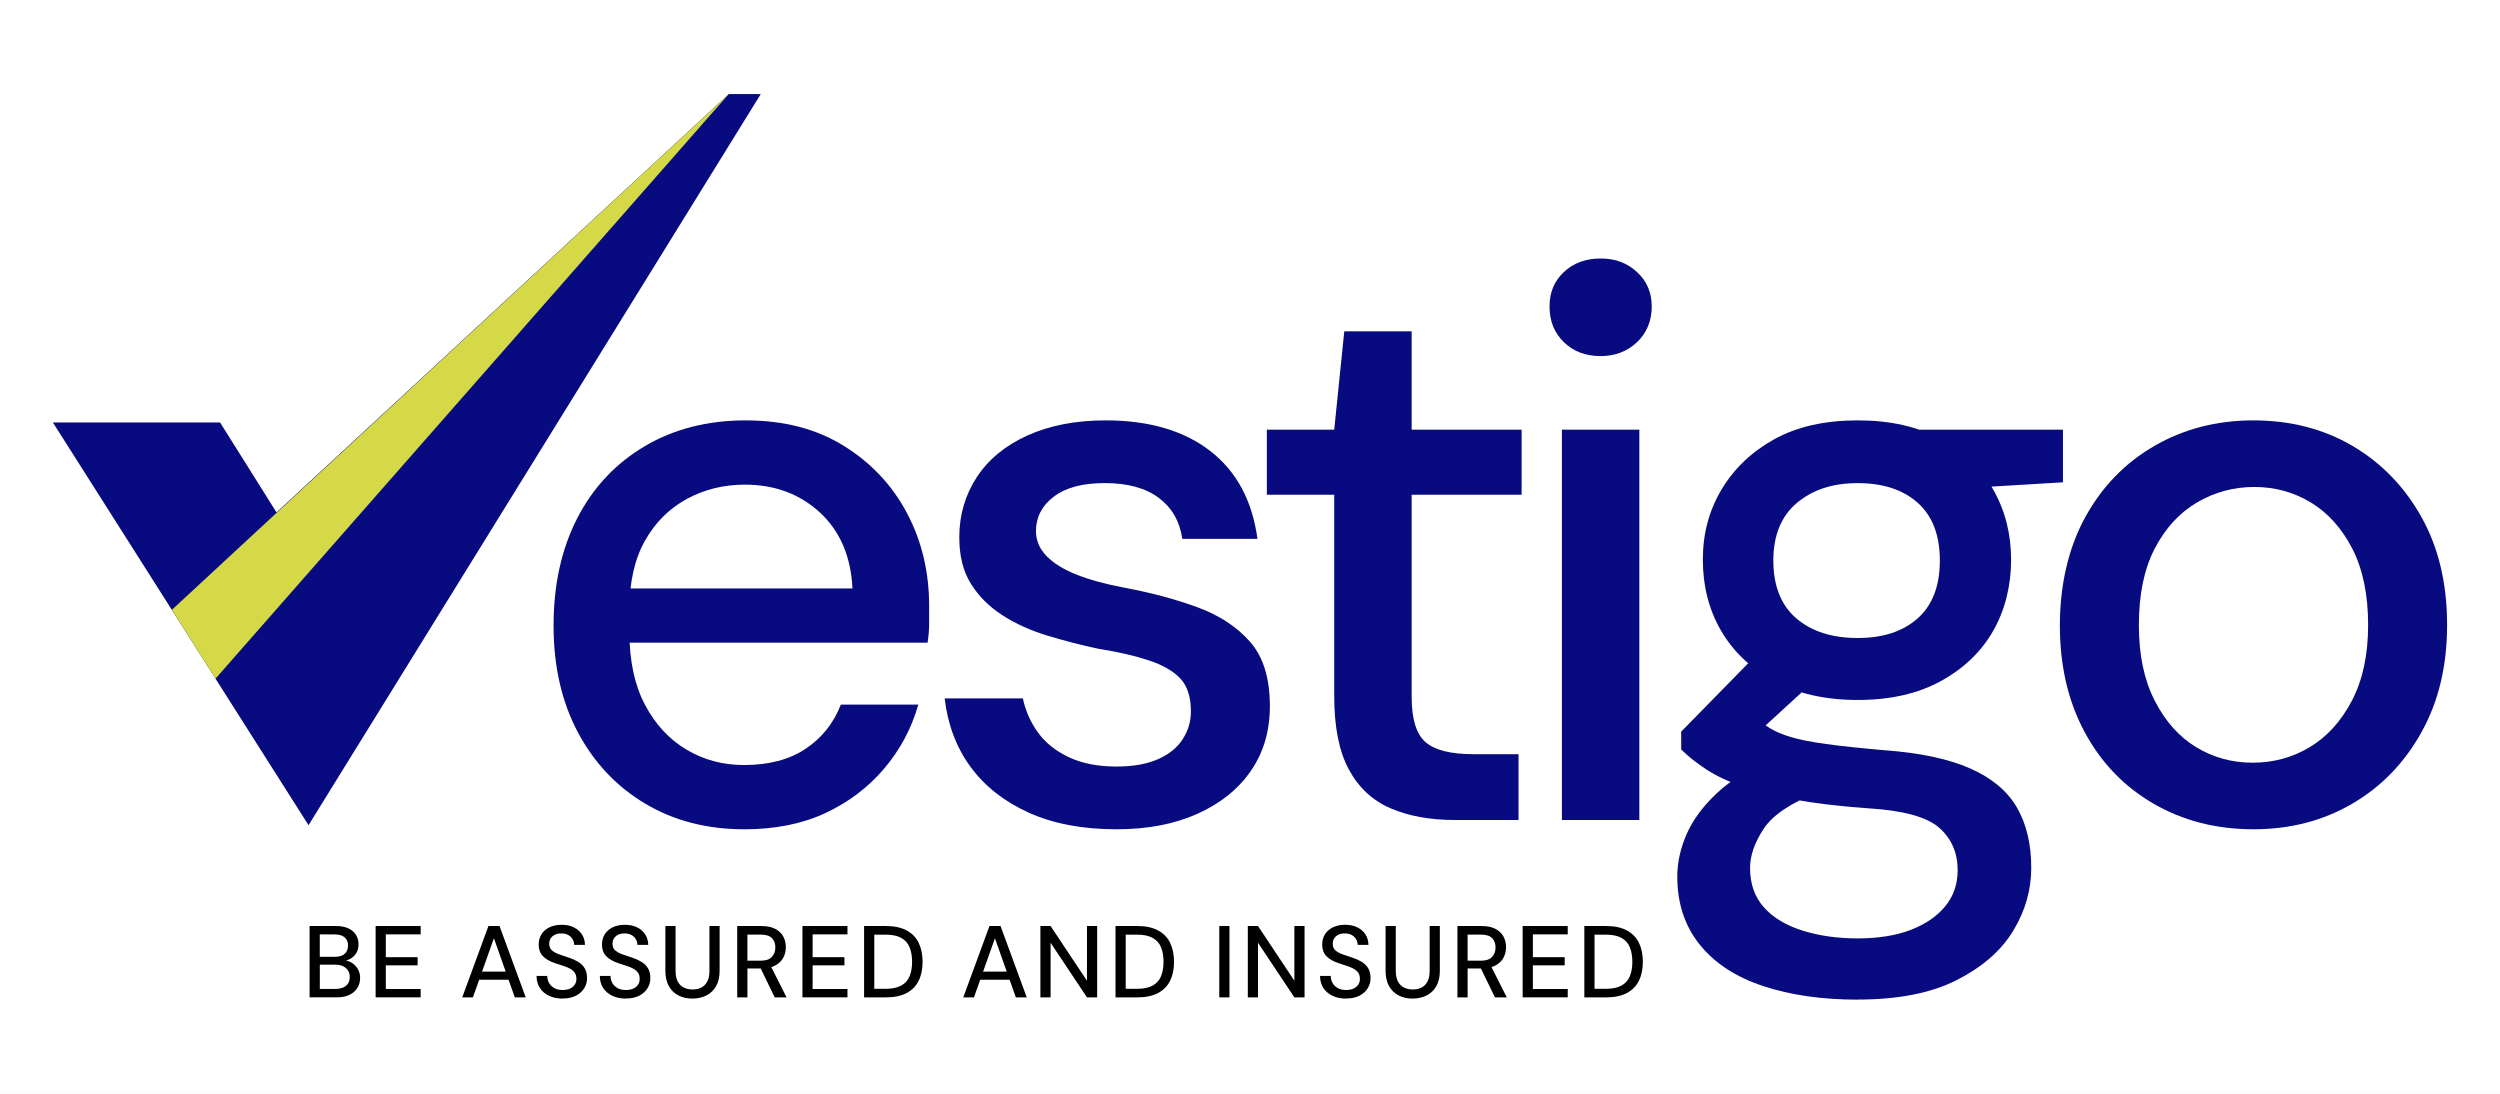
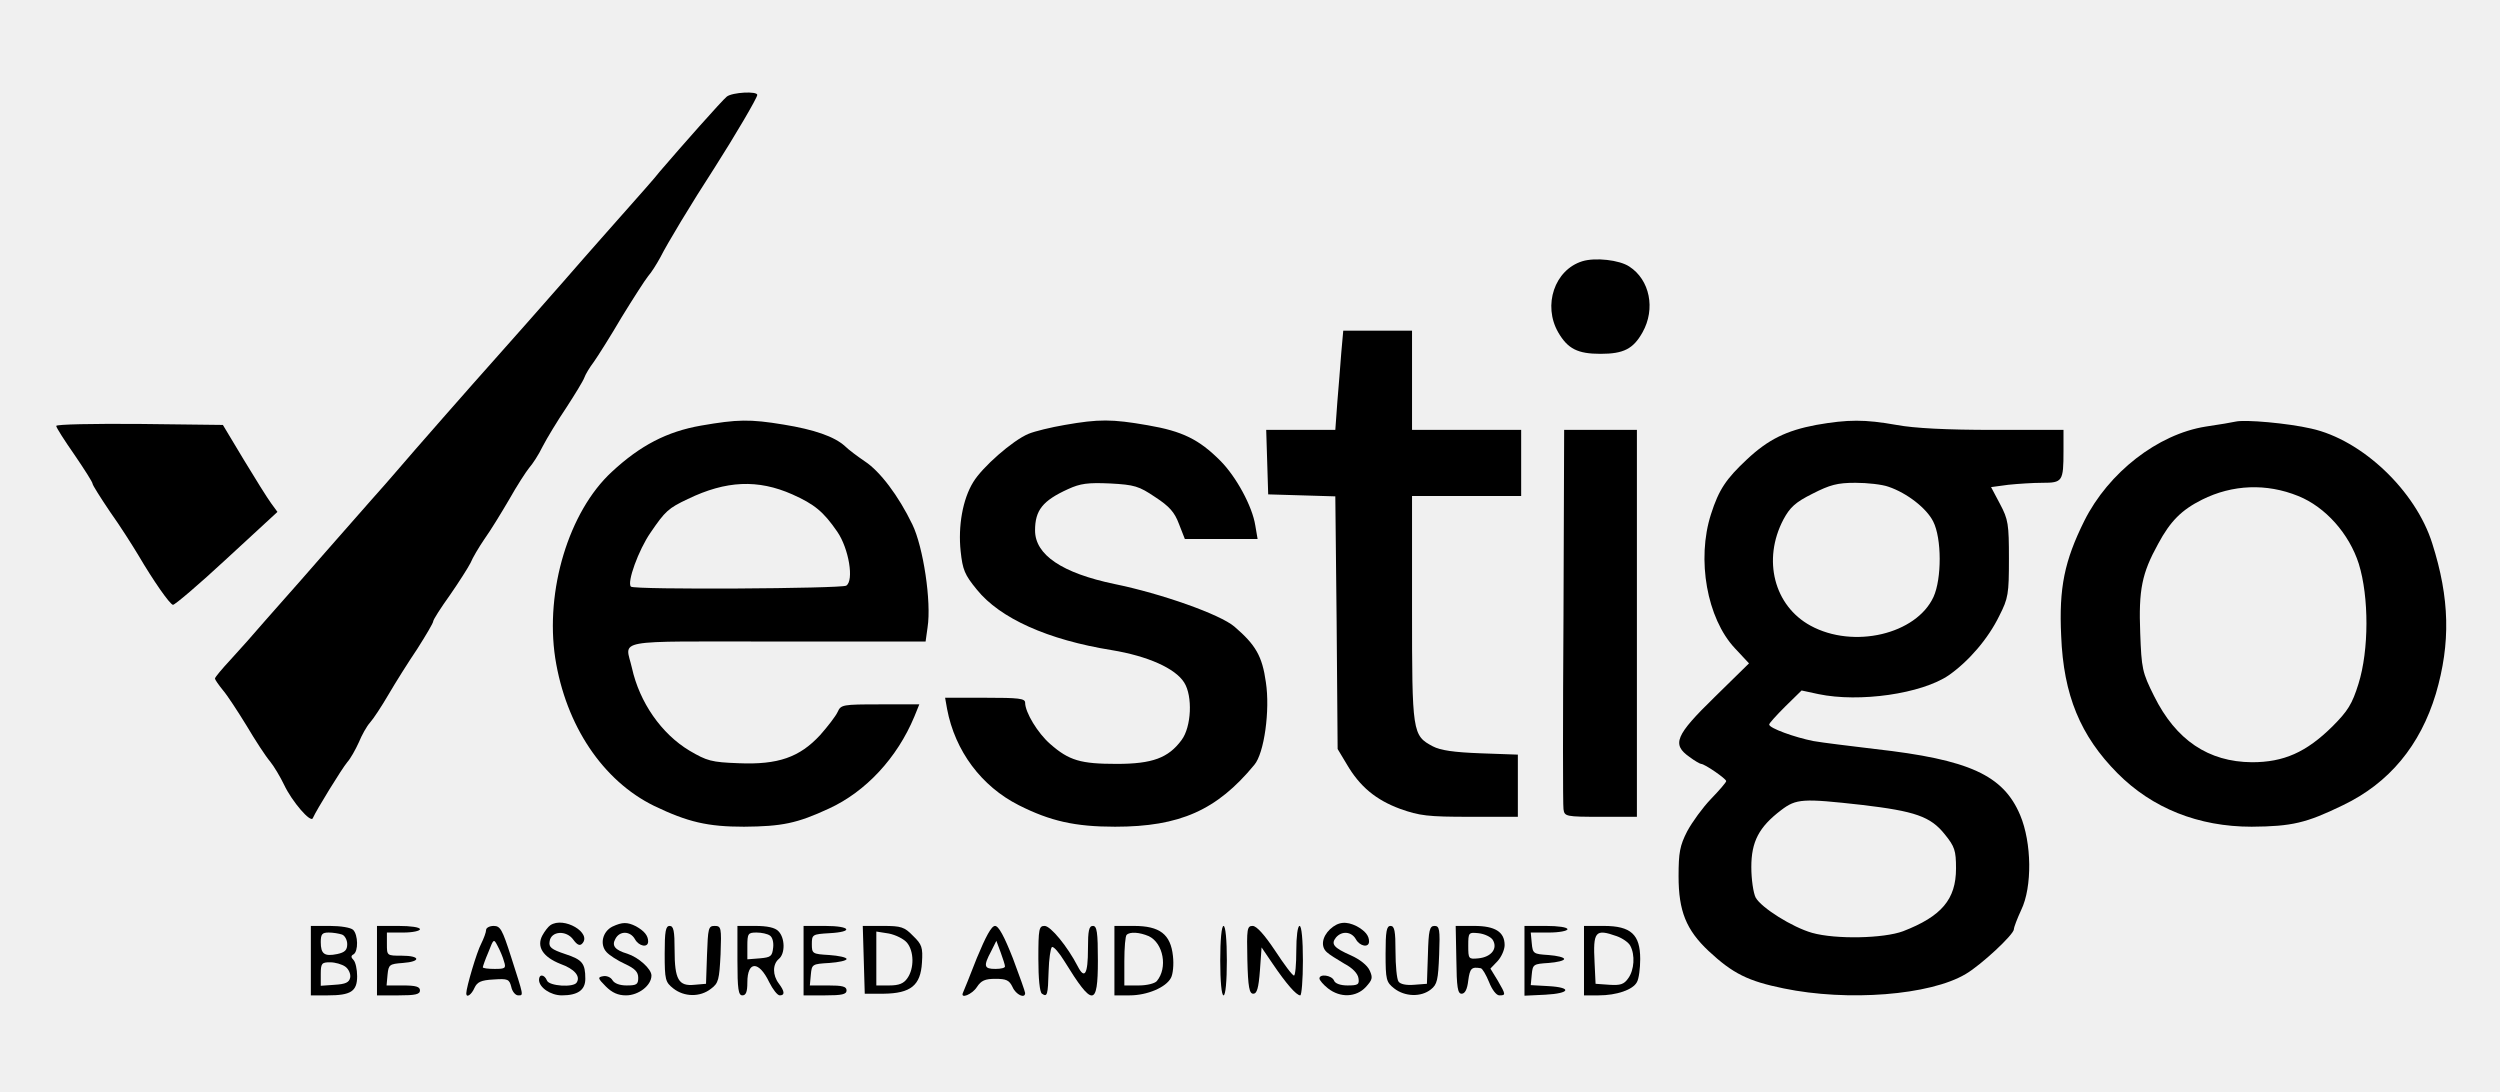
- <svg xmlns="http://www.w3.org/2000/svg" viewBox="0 0 800 350">
-   <defs>
-     <style>
-       .cls-1 {
-         fill: #d5d947;
-       }
- 
-       .cls-2 {
-         fill: #fff;
-       }
- 
-       .cls-3 {
-         fill: #070b7f;
-       }
-     </style>
-   </defs>
-   <rect class="cls-2" width="800" height="350" />
-   <g id="Layer_1" data-name="Layer 1">
-     <g>
-       <g>
-         <polygon class="cls-3" points="70.42 135.19 16.92 135.19 98.73 264.06 243.44 30.11 233.19 30.11 88.48 163.96 70.42 135.19" />
-         <polygon class="cls-1" points="54.99 195.15 68.96 217.17 233.19 30.11 54.99 195.15" />
-         <g>
-           <path class="cls-3" d="M238.11,265.37c-11.9,0-22.43-2.73-31.6-8.18s-16.36-13.05-21.56-22.8c-5.2-9.75-7.81-21.15-7.81-34.2s2.52-24.49,7.56-34.32c5.04-9.83,12.22-17.51,21.56-23.05,9.33-5.53,20.11-8.3,32.34-8.3s22.71,2.73,31.47,8.18c8.75,5.45,15.49,12.64,20.2,21.56,4.71,8.92,7.06,18.83,7.06,29.74v5.45c0,1.98-.17,4.05-.5,6.2h-101.61v-17.35h77.57c-.5-10.24-3.97-18.34-10.41-24.29-6.44-5.95-14.46-8.92-24.04-8.92-6.78,0-12.97,1.53-18.59,4.59-5.62,3.06-10.08,7.52-13.38,13.38-3.31,5.87-4.96,13.26-4.96,22.18v6.94c0,9.26,1.65,17.02,4.96,23.3,3.3,6.28,7.72,11.07,13.26,14.37,5.53,3.31,11.69,4.96,18.46,4.96,7.93,0,14.5-1.73,19.7-5.2,5.2-3.47,8.96-8.18,11.28-14.13h24.78c-2.15,7.6-5.79,14.42-10.9,20.45-5.12,6.03-11.4,10.78-18.83,14.25-7.43,3.47-16.11,5.2-26.02,5.2Z" />
-           <path class="cls-3" d="M357.31,265.37c-10.9,0-20.28-1.78-28.13-5.33-7.85-3.55-14.04-8.43-18.59-14.62-4.55-6.2-7.31-13.51-8.3-21.93h25.03c.83,3.97,2.44,7.6,4.83,10.9,2.39,3.31,5.7,5.95,9.91,7.93,4.21,1.98,9.29,2.97,15.24,2.97,5.29,0,9.7-.78,13.26-2.35,3.55-1.57,6.2-3.72,7.93-6.44s2.6-5.66,2.6-8.8c0-4.62-1.12-8.14-3.35-10.53-2.23-2.39-5.58-4.34-10.04-5.82-4.46-1.49-9.83-2.73-16.11-3.72-5.45-1.15-10.9-2.56-16.36-4.21-5.45-1.65-10.28-3.84-14.5-6.57-4.21-2.73-7.56-6.07-10.04-10.04-2.48-3.97-3.72-8.92-3.72-14.87,0-7.1,1.86-13.51,5.58-19.21,3.72-5.7,9.13-10.16,16.23-13.38,7.1-3.22,15.45-4.83,25.03-4.83,13.88,0,25.03,3.27,33.46,9.79,8.43,6.53,13.46,15.9,15.12,28.13h-24.04c-.83-5.62-3.35-9.99-7.56-13.14-4.21-3.14-9.96-4.71-17.22-4.71s-12.56,1.45-16.36,4.34c-3.8,2.89-5.7,6.57-5.7,11.03,0,2.97,1.12,5.62,3.35,7.93,2.23,2.32,5.41,4.3,9.54,5.95,4.13,1.65,9.25,3.06,15.37,4.21,8.76,1.65,16.6,3.76,23.54,6.32,6.94,2.56,12.52,6.24,16.73,11.03,4.21,4.79,6.32,11.65,6.32,20.57,0,7.93-2.03,14.83-6.07,20.69-4.05,5.87-9.75,10.45-17.1,13.75-7.35,3.3-15.98,4.96-25.9,4.96Z" />
-           <path class="cls-3" d="M465.61,262.4c-7.93,0-14.79-1.24-20.57-3.72-5.79-2.48-10.25-6.61-13.38-12.39-3.14-5.78-4.71-13.63-4.71-23.54v-64.43h-21.56v-20.82h21.56l3.22-31.47h21.56v31.47h35.19v20.82h-35.19v64.68c0,7.11,1.49,11.94,4.46,14.5,2.97,2.56,8.09,3.84,15.37,3.84h14.37v21.07h-20.32Z" />
-           <path class="cls-3" d="M512.2,113.95c-4.79,0-8.72-1.49-11.77-4.46-3.06-2.97-4.58-6.77-4.58-11.4s1.53-8.14,4.58-11.03c3.06-2.89,6.98-4.34,11.77-4.34s8.51,1.45,11.65,4.34c3.14,2.89,4.71,6.57,4.71,11.03s-1.57,8.43-4.71,11.4c-3.14,2.97-7.02,4.46-11.65,4.46ZM499.81,262.4v-124.9h24.78v124.9h-24.78Z" />
-           <path class="cls-3" d="M594.48,319.89c-11.4,0-21.48-1.45-30.24-4.34-8.76-2.89-15.53-7.31-20.32-13.26-4.79-5.95-7.19-13.22-7.19-21.81,0-4.46.99-8.96,2.97-13.51,1.98-4.55,5.2-8.92,9.67-13.13,4.46-4.21,10.49-7.89,18.09-11.03l13.88,10.9c-8.43,3.31-14.09,7.15-16.98,11.52-2.89,4.38-4.34,8.55-4.34,12.51,0,5.12,1.49,9.33,4.46,12.64,2.97,3.3,7.1,5.78,12.39,7.43,5.29,1.65,11.15,2.48,17.6,2.48s12.27-.91,16.98-2.73c4.71-1.82,8.38-4.34,11.03-7.56,2.64-3.22,3.97-7.06,3.97-11.52,0-5.62-1.98-10.16-5.95-13.63-3.97-3.47-11.57-5.53-22.8-6.2-9.25-.66-17.19-1.61-23.79-2.85-6.61-1.24-12.14-2.64-16.6-4.21-4.46-1.57-8.26-3.38-11.4-5.45-3.14-2.06-5.79-4.17-7.93-6.32v-5.7l24.78-25.28,20.07,6.94-27.01,24.78,5.2-11.15c1.82,1.32,3.59,2.52,5.33,3.59,1.73,1.08,3.97,2.03,6.69,2.85,2.73.83,6.48,1.57,11.28,2.23,4.79.66,10.99,1.32,18.59,1.98,11.4.83,20.57,2.77,27.51,5.82,6.94,3.06,11.93,7.23,14.99,12.51,3.06,5.29,4.59,11.73,4.59,19.33,0,7.1-1.94,13.84-5.82,20.2-3.88,6.36-9.91,11.6-18.09,15.74-8.18,4.13-18.71,6.2-31.6,6.2ZM594.48,223.99c-10.41,0-19.33-2.02-26.77-6.07-7.43-4.05-13.1-9.42-16.98-16.11-3.88-6.69-5.82-14.25-5.82-22.68s1.98-15.74,5.95-22.43c3.97-6.69,9.58-12.06,16.85-16.11,7.27-4.05,16.19-6.07,26.77-6.07s19.29,2.03,26.64,6.07c7.35,4.05,12.93,9.42,16.73,16.11,3.8,6.69,5.7,14.17,5.7,22.43s-1.9,15.99-5.7,22.68c-3.8,6.69-9.38,12.06-16.73,16.11-7.35,4.05-16.23,6.07-26.64,6.07ZM594.48,204.16c8.09,0,14.5-2.11,19.21-6.32,4.71-4.21,7.06-10.37,7.06-18.46s-2.35-14.25-7.06-18.46c-4.71-4.21-11.11-6.32-19.21-6.32s-14.42,2.11-19.45,6.32c-5.04,4.21-7.56,10.37-7.56,18.46s2.44,14.25,7.31,18.46c4.87,4.21,11.44,6.32,19.7,6.32ZM614.8,157.07l-5.95-19.58h51.3v16.85l-45.35,2.73Z" />
-           <path class="cls-3" d="M721.12,265.37c-11.9,0-22.55-2.73-31.97-8.18-9.42-5.45-16.77-13.09-22.06-22.92-5.29-9.83-7.93-21.19-7.93-34.08s2.68-24.74,8.05-34.57c5.37-9.83,12.76-17.47,22.18-22.92,9.42-5.45,19.99-8.18,31.72-8.18s22.47,2.73,31.72,8.18c9.25,5.45,16.6,13.05,22.06,22.8,5.45,9.75,8.18,21.23,8.18,34.45s-2.73,24.5-8.18,34.32c-5.45,9.83-12.85,17.47-22.18,22.92-9.34,5.45-19.87,8.18-31.6,8.18ZM720.87,244.06c6.61,0,12.68-1.65,18.22-4.96,5.53-3.3,10.04-8.26,13.51-14.87,3.47-6.61,5.2-14.7,5.2-24.29s-1.7-17.88-5.08-24.41c-3.39-6.52-7.81-11.44-13.26-14.74-5.45-3.3-11.49-4.96-18.09-4.96s-12.72,1.65-18.34,4.96c-5.62,3.31-10.12,8.22-13.51,14.74-3.39,6.53-5.08,14.66-5.08,24.41s1.69,17.68,5.08,24.29c3.38,6.61,7.81,11.57,13.26,14.87,5.45,3.31,11.48,4.96,18.09,4.96Z" />
-         </g>
-       </g>
-       <g>
-         <path d="M99.07,319.16v-22.83h8.45c1.61,0,2.95.26,4.01.77,1.06.51,1.86,1.21,2.4,2.09.53.88.8,1.88.8,2.98s-.26,2.12-.77,2.9c-.51.78-1.17,1.39-1.99,1.81-.82.42-1.69.67-2.63.73l.49-.33c1,.02,1.91.29,2.72.8.82.51,1.47,1.19,1.96,2.04.49.85.73,1.78.73,2.8,0,1.17-.29,2.23-.86,3.18-.58.95-1.41,1.69-2.51,2.23-1.1.54-2.45.82-4.06.82h-8.74ZM102.33,306.18h4.83c1.37,0,2.41-.32,3.13-.96.72-.64,1.08-1.53,1.08-2.66s-.36-1.95-1.08-2.59-1.78-.96-3.2-.96h-4.76v7.17ZM102.33,316.45h5.06c1.41,0,2.52-.33,3.33-.99.8-.66,1.21-1.6,1.21-2.82s-.41-2.15-1.24-2.87-1.95-1.08-3.36-1.08h-4.99v7.76Z" />
-         <path d="M120.2,319.16v-22.83h14.41v2.67h-11.15v7.3h10.18v2.61h-10.18v7.57h11.15v2.67h-14.41Z" />
-         <path d="M147.92,319.16l8.38-22.83h3.55l8.38,22.83h-3.49l-6.69-18.92-6.72,18.92h-3.42ZM151.71,313.52l.91-2.61h10.73l.91,2.61h-12.56Z" />
-         <path d="M180.05,319.55c-1.65,0-3.11-.3-4.37-.9-1.26-.6-2.24-1.44-2.94-2.53-.7-1.09-1.04-2.36-1.04-3.82h3.42c0,.83.2,1.58.59,2.27.39.68.95,1.23,1.68,1.63.73.4,1.61.6,2.66.6.91,0,1.7-.15,2.36-.46.66-.3,1.17-.72,1.52-1.26.35-.53.52-1.15.52-1.84,0-.8-.18-1.46-.54-1.97s-.84-.93-1.45-1.27c-.61-.34-1.33-.64-2.15-.91-.83-.27-1.69-.55-2.58-.83-1.8-.61-3.15-1.38-4.03-2.32-.88-.93-1.32-2.15-1.32-3.65,0-1.28.3-2.4.9-3.34.6-.95,1.45-1.68,2.56-2.22,1.11-.53,2.4-.8,3.88-.8s2.8.27,3.9.82c1.1.54,1.96,1.29,2.59,2.25.63.96.96,2.08.98,3.36h-3.46c0-.59-.15-1.16-.46-1.73-.3-.56-.76-1.03-1.37-1.39-.61-.36-1.36-.54-2.25-.54-.74-.02-1.4.1-1.99.36-.59.26-1.05.64-1.39,1.14-.34.5-.51,1.1-.51,1.79s.15,1.26.46,1.68c.3.42.73.79,1.29,1.09.55.3,1.21.58,1.97.83.76.25,1.6.53,2.51.83,1.11.37,2.11.82,3,1.35.89.53,1.59,1.22,2.1,2.05s.77,1.91.77,3.21c0,1.13-.29,2.19-.88,3.16-.59.98-1.46,1.78-2.61,2.4-1.15.62-2.6.93-4.34.93Z" />
-         <path d="M200.3,319.55c-1.65,0-3.11-.3-4.37-.9-1.26-.6-2.24-1.44-2.94-2.53-.7-1.09-1.04-2.36-1.04-3.82h3.42c0,.83.2,1.58.59,2.27.39.68.95,1.23,1.68,1.63.73.4,1.61.6,2.66.6.91,0,1.7-.15,2.36-.46.66-.3,1.17-.72,1.52-1.26.35-.53.52-1.15.52-1.84,0-.8-.18-1.46-.54-1.97s-.84-.93-1.45-1.27c-.61-.34-1.33-.64-2.15-.91-.83-.27-1.69-.55-2.58-.83-1.8-.61-3.15-1.38-4.03-2.32-.88-.93-1.32-2.15-1.32-3.65,0-1.28.3-2.4.9-3.34.6-.95,1.45-1.68,2.56-2.22,1.11-.53,2.4-.8,3.88-.8s2.8.27,3.9.82c1.1.54,1.96,1.29,2.59,2.25.63.96.96,2.08.98,3.36h-3.46c0-.59-.15-1.16-.46-1.73-.3-.56-.76-1.03-1.37-1.39-.61-.36-1.36-.54-2.25-.54-.74-.02-1.4.1-1.99.36-.59.26-1.05.64-1.39,1.14-.34.5-.51,1.1-.51,1.79s.15,1.26.46,1.68c.3.42.73.79,1.29,1.09.55.3,1.21.58,1.97.83.76.25,1.6.53,2.51.83,1.11.37,2.11.82,3,1.35.89.53,1.59,1.22,2.1,2.05s.77,1.91.77,3.21c0,1.13-.29,2.19-.88,3.16-.59.98-1.46,1.78-2.61,2.4-1.15.62-2.6.93-4.34.93Z" />
-         <path d="M221.53,319.55c-1.59,0-3.03-.32-4.34-.96-1.3-.64-2.34-1.62-3.11-2.94-.77-1.32-1.16-3-1.16-5.04v-14.28h3.26v14.32c0,1.37.22,2.5.67,3.38.45.88,1.08,1.53,1.91,1.96.83.42,1.77.64,2.84.64s2.07-.21,2.87-.64c.8-.42,1.43-1.08,1.88-1.96.45-.88.67-2.01.67-3.38v-14.32h3.26v14.28c0,2.04-.39,3.72-1.17,5.04s-1.83,2.29-3.15,2.94c-1.32.64-2.79.96-4.42.96Z" />
-         <path d="M235.91,319.16v-22.83h7.73c1.8,0,3.28.3,4.44.91,1.15.61,2.01,1.42,2.56,2.43s.83,2.16.83,3.44-.28,2.34-.83,3.38c-.55,1.03-1.42,1.86-2.59,2.48-1.17.62-2.67.93-4.5.93h-4.37v9.26h-3.26ZM239.17,307.42h4.27c1.61,0,2.79-.4,3.54-1.19.75-.79,1.13-1.81,1.13-3.05s-.37-2.26-1.11-3c-.74-.74-1.94-1.11-3.59-1.11h-4.24v8.35ZM247.91,319.16l-4.92-10.14h3.59l5.12,10.14h-3.78Z" />
-         <path d="M256.78,319.16v-22.83h14.41v2.67h-11.15v7.3h10.18v2.61h-10.18v7.57h11.15v2.67h-14.41Z" />
-         <path d="M276.51,319.16v-22.83h7.01c2.65,0,4.85.47,6.59,1.4,1.74.94,3.03,2.26,3.86,3.96s1.26,3.73,1.26,6.08-.42,4.37-1.26,6.07c-.84,1.7-2.12,3.01-3.86,3.93-1.74.92-3.94,1.39-6.59,1.39h-7.01ZM279.77,316.42h3.62c2.09,0,3.76-.35,5.01-1.04,1.25-.7,2.14-1.69,2.67-2.98.53-1.29.8-2.83.8-4.61s-.27-3.36-.8-4.66c-.53-1.3-1.42-2.3-2.67-3-1.25-.7-2.92-1.04-5.01-1.04h-3.62v17.35Z" />
-         <path d="M308.25,319.16l8.38-22.83h3.55l8.38,22.83h-3.49l-6.69-18.92-6.72,18.92h-3.42ZM312.03,313.52l.91-2.61h10.73l.91,2.61h-12.56Z" />
-         <path d="M332.93,319.16v-22.83h3.26l11.64,17.51v-17.51h3.26v22.83h-3.26l-11.64-17.48v17.48h-3.26Z" />
-         <path d="M356.97,319.16v-22.83h7.01c2.65,0,4.85.47,6.59,1.4,1.74.94,3.03,2.26,3.86,3.96s1.26,3.73,1.26,6.08-.42,4.37-1.26,6.07c-.84,1.7-2.12,3.01-3.86,3.93-1.74.92-3.94,1.39-6.59,1.39h-7.01ZM360.23,316.42h3.62c2.09,0,3.76-.35,5.01-1.04,1.25-.7,2.14-1.69,2.67-2.98.53-1.29.8-2.83.8-4.61s-.27-3.36-.8-4.66c-.53-1.3-1.42-2.3-2.67-3-1.25-.7-2.92-1.04-5.01-1.04h-3.62v17.35Z" />
-         <path d="M390.17,319.16v-22.83h3.26v22.83h-3.26Z" />
-         <path d="M399.3,319.16v-22.83h3.26l11.64,17.51v-17.51h3.26v22.83h-3.26l-11.64-17.48v17.48h-3.26Z" />
-         <path d="M430.77,319.55c-1.65,0-3.11-.3-4.37-.9s-2.24-1.44-2.94-2.53c-.7-1.09-1.04-2.36-1.04-3.82h3.42c0,.83.2,1.58.59,2.27.39.68.95,1.23,1.68,1.63s1.61.6,2.66.6c.91,0,1.7-.15,2.36-.46s1.17-.72,1.52-1.26c.35-.53.52-1.15.52-1.84,0-.8-.18-1.46-.54-1.97-.36-.51-.84-.93-1.45-1.27s-1.33-.64-2.15-.91c-.83-.27-1.68-.55-2.58-.83-1.8-.61-3.15-1.38-4.03-2.32-.88-.93-1.32-2.15-1.32-3.65,0-1.28.3-2.4.9-3.34.6-.95,1.45-1.68,2.56-2.22,1.11-.53,2.4-.8,3.88-.8s2.8.27,3.9.82c1.1.54,1.96,1.29,2.59,2.25.63.96.96,2.08.98,3.36h-3.46c0-.59-.15-1.16-.46-1.73-.3-.56-.76-1.03-1.37-1.39-.61-.36-1.36-.54-2.25-.54-.74-.02-1.4.1-1.99.36s-1.05.64-1.39,1.14c-.34.5-.51,1.1-.51,1.79s.15,1.26.46,1.68c.3.42.73.79,1.29,1.09.55.3,1.21.58,1.97.83s1.6.53,2.51.83c1.11.37,2.11.82,3,1.35.89.53,1.59,1.22,2.1,2.05s.77,1.91.77,3.21c0,1.13-.29,2.19-.88,3.16-.59.98-1.46,1.78-2.61,2.4-1.15.62-2.6.93-4.34.93Z" />
-         <path d="M452,319.55c-1.59,0-3.03-.32-4.34-.96-1.3-.64-2.34-1.62-3.11-2.94s-1.16-3-1.16-5.04v-14.28h3.26v14.32c0,1.37.22,2.5.67,3.38.45.88,1.08,1.53,1.91,1.96s1.77.64,2.84.64,2.07-.21,2.87-.64c.8-.42,1.43-1.08,1.88-1.96.45-.88.67-2.01.67-3.38v-14.32h3.26v14.28c0,2.04-.39,3.72-1.17,5.04-.78,1.32-1.83,2.29-3.15,2.94-1.32.64-2.79.96-4.42.96Z" />
-         <path d="M466.38,319.16v-22.83h7.73c1.8,0,3.28.3,4.43.91,1.15.61,2.01,1.42,2.56,2.43s.83,2.16.83,3.44-.28,2.34-.83,3.38c-.55,1.03-1.42,1.86-2.59,2.48-1.17.62-2.67.93-4.5.93h-4.37v9.26h-3.26ZM469.64,307.42h4.27c1.61,0,2.79-.4,3.54-1.19s1.12-1.81,1.12-3.05-.37-2.26-1.11-3-1.93-1.11-3.59-1.11h-4.24v8.35ZM478.38,319.16l-4.92-10.14h3.59l5.12,10.14h-3.78Z" />
-         <path d="M487.25,319.16v-22.83h14.42v2.67h-11.15v7.3h10.18v2.61h-10.18v7.57h11.15v2.67h-14.42Z" />
-         <path d="M506.99,319.16v-22.83h7.01c2.65,0,4.85.47,6.59,1.4,1.74.94,3.03,2.26,3.86,3.96s1.26,3.73,1.26,6.08-.42,4.37-1.26,6.07c-.84,1.7-2.12,3.01-3.86,3.93-1.74.92-3.94,1.39-6.59,1.39h-7.01ZM510.25,316.42h3.62c2.09,0,3.76-.35,5.01-1.04,1.25-.7,2.14-1.69,2.67-2.98.53-1.29.8-2.83.8-4.61s-.27-3.36-.8-4.66c-.53-1.3-1.42-2.3-2.67-3-1.25-.7-2.92-1.04-5.01-1.04h-3.62v17.35Z" />
-       </g>
-     </g>
+ <svg xmlns="http://www.w3.org/2000/svg" version="1.0" width="756pt" height="330pt" viewBox="0 0 756 330" preserveAspectRatio="xMidYMid meet">
+   <g transform="translate(0,330) scale(0.1,-0.1)" fill="#000000" stroke="none">
+     <path d="M2198 3008 c-14 -11 -137 -150 -203 -227 -18 -23 -46 -54 -176 -201 -27 -30 -78 -89 -114 -130 -36 -41 -85 -97 -110 -125 -24 -27 -70 -79 -102 -115 -60 -67 -248 -281 -293 -334 -14 -16 -49 -57 -79 -90 -30 -34 -76 -86 -102 -116 -27 -30 -74 -85 -106 -121 -32 -36 -83 -94 -113 -128 -30 -35 -76 -87 -102 -115 -26 -28 -48 -54 -48 -58 0 -3 11 -19 24 -35 13 -15 45 -64 72 -108 26 -44 58 -93 71 -108 12 -15 31 -47 42 -70 24 -51 81 -117 87 -101 11 25 88 150 104 169 10 11 25 38 35 60 9 22 24 49 34 60 10 11 35 49 56 85 21 36 60 98 87 138 26 41 48 78 48 83 0 5 23 41 51 80 27 39 55 83 62 97 6 15 25 47 42 72 18 25 51 79 75 120 23 41 51 84 60 95 10 11 29 40 41 65 13 25 45 78 72 118 26 40 51 81 54 90 3 9 16 31 29 48 12 17 50 77 84 135 35 57 71 113 80 124 10 11 26 37 37 57 20 40 92 160 164 271 60 94 129 211 129 220 0 12 -75 8 -92 -5z" />
+     <path d="M4785 2510 c-84 -26 -120 -133 -73 -215 29 -50 59 -65 128 -65 70 0 99 15 127 65 40 71 22 159 -40 199 -30 20 -103 28 -142 16z" />
+     <path d="M4056 2233 c-3 -38 -8 -105 -12 -150 l-6 -83 -104 0 -105 0 3 -97 3 -98 102 -3 101 -3 4 -382 3 -382 27 -45 c40 -69 89 -109 162 -136 59 -21 84 -24 211 -24 l145 0 0 94 0 94 -112 4 c-82 3 -122 9 -145 21 -62 33 -63 40 -63 417 l0 340 165 0 165 0 0 100 0 100 -165 0 -165 0 0 150 0 150 -104 0 -104 0 -6 -67z" />
+     <path d="M2120 2013 c-103 -18 -184 -60 -270 -140 -130 -120 -202 -359 -171 -563 32 -204 144 -371 299 -447 102 -49 162 -63 272 -63 115 1 160 10 257 55 111 51 206 153 258 278 l15 37 -118 0 c-115 0 -119 -1 -129 -23 -6 -13 -30 -44 -53 -70 -62 -67 -127 -90 -246 -85 -83 3 -96 7 -149 38 -85 51 -151 146 -174 250 -20 89 -68 80 438 80 l450 0 6 43 c12 77 -13 243 -46 311 -42 87 -98 161 -144 191 -22 15 -49 35 -60 46 -32 29 -93 50 -185 65 -103 17 -140 16 -250 -3z m276 -208 c67 -30 94 -52 136 -113 35 -51 51 -148 27 -163 -15 -9 -642 -13 -651 -3 -13 12 23 111 59 163 45 66 54 74 113 102 116 56 212 60 316 14z" />
+     <path d="M3220 2015 c-41 -7 -91 -19 -110 -27 -48 -20 -140 -101 -167 -146 -32 -52 -46 -133 -38 -209 6 -56 12 -71 49 -116 70 -87 215 -152 408 -183 109 -18 192 -55 219 -98 26 -41 22 -134 -8 -174 -40 -54 -88 -72 -196 -72 -109 0 -144 10 -201 60 -38 33 -76 96 -76 125 0 13 -19 15 -121 15 l-121 0 6 -34 c24 -127 104 -234 217 -291 95 -48 170 -65 291 -65 196 0 308 50 421 187 30 35 48 165 35 250 -11 79 -31 113 -95 168 -43 37 -221 100 -363 129 -158 33 -240 88 -240 162 0 61 23 90 100 125 37 17 60 20 127 17 74 -4 87 -8 136 -41 43 -28 59 -46 72 -81 l18 -46 110 0 110 0 -7 41 c-9 58 -58 148 -106 196 -64 64 -114 89 -219 107 -109 19 -148 19 -251 1z" />
+     <path d="M5492 2015 c-90 -17 -145 -44 -209 -104 -63 -59 -85 -91 -109 -166 -44 -137 -12 -315 72 -405 l43 -46 -104 -102 c-119 -116 -130 -143 -76 -181 16 -12 32 -21 35 -21 11 0 76 -45 76 -52 0 -4 -21 -28 -46 -54 -25 -26 -57 -70 -72 -98 -22 -43 -26 -64 -26 -136 0 -105 23 -162 91 -226 73 -68 119 -91 227 -113 193 -40 443 -21 551 44 46 27 145 119 145 135 0 6 10 32 22 58 34 70 32 204 -3 287 -51 121 -154 168 -439 200 -74 9 -158 19 -186 24 -56 11 -134 39 -134 50 0 4 22 28 49 55 l49 48 51 -11 c124 -26 312 1 394 57 60 42 119 110 153 180 27 53 29 66 29 172 0 105 -2 119 -27 166 l-27 51 52 7 c29 3 75 6 103 6 61 0 64 4 64 96 l0 64 -212 0 c-141 0 -240 5 -293 15 -96 17 -146 17 -243 0z m219 -187 c56 -19 115 -65 135 -105 26 -51 26 -173 1 -228 -52 -113 -242 -158 -372 -87 -110 60 -146 199 -82 321 20 37 36 52 88 78 53 27 75 33 130 33 36 0 81 -5 100 -12z m-81 -962 c161 -19 208 -35 251 -89 30 -37 34 -49 34 -103 0 -94 -44 -145 -160 -190 -59 -22 -204 -25 -275 -5 -60 17 -154 76 -171 107 -7 14 -13 55 -13 92 0 77 23 121 90 172 46 35 65 36 244 16z" />
+     <path d="M6760 2025 c-8 -2 -49 -9 -90 -15 -145 -23 -294 -139 -367 -285 -60 -121 -77 -202 -70 -348 7 -179 58 -302 170 -415 105 -106 245 -162 406 -162 122 1 165 11 276 65 140 67 234 181 281 337 45 153 42 289 -11 455 -50 159 -212 313 -366 347 -69 16 -200 28 -229 21z m190 -225 c82 -33 154 -114 183 -205 31 -100 31 -261 -1 -363 -19 -61 -32 -82 -79 -129 -79 -78 -147 -108 -243 -108 -132 1 -230 67 -296 200 -36 72 -38 83 -42 191 -5 131 5 180 54 269 37 69 71 103 133 134 92 46 195 50 291 11z" />
+     <path d="M170 2012 c0 -5 25 -44 55 -87 30 -44 55 -83 55 -88 0 -4 24 -42 53 -85 30 -42 68 -102 86 -132 44 -75 94 -147 104 -149 5 -1 78 61 162 139 l154 142 -19 26 c-11 15 -48 74 -83 132 l-63 105 -252 3 c-139 1 -252 -1 -252 -6z" />
+     <path d="M4728 1438 c-2 -310 -2 -573 0 -585 3 -22 7 -23 113 -23 l109 0 0 585 0 585 -110 0 -110 0 -2 -562z" />
+     <path d="M1664 502 c-6 -4 -17 -18 -24 -31 -18 -34 2 -65 55 -86 42 -15 61 -37 49 -56 -9 -16 -84 -11 -90 6 -8 19 -24 20 -24 2 0 -23 35 -47 69 -47 48 0 71 16 71 50 0 47 -9 58 -61 75 -42 14 -50 21 -47 38 4 32 51 35 72 5 11 -15 19 -19 26 -12 32 32 -55 84 -96 56z" />
+     <path d="M1852 498 c-30 -15 -39 -54 -18 -77 9 -10 34 -26 56 -36 30 -14 40 -24 40 -42 0 -20 -5 -23 -35 -23 -21 0 -37 6 -43 16 -5 9 -18 14 -28 12 -17 -3 -17 -6 8 -31 19 -19 37 -27 61 -27 38 0 77 30 77 60 0 20 -39 55 -73 66 -37 11 -48 24 -36 45 13 25 45 24 59 -1 12 -22 40 -27 40 -7 0 18 -12 32 -37 46 -26 13 -41 13 -71 -1z" />
+     <path d="M4022 490 c-24 -23 -29 -53 -9 -70 6 -6 30 -21 52 -34 25 -13 41 -30 43 -44 3 -19 -1 -22 -33 -22 -22 0 -38 6 -41 15 -7 16 -44 21 -44 6 0 -5 12 -19 26 -30 37 -29 85 -27 114 4 20 22 22 28 12 50 -7 16 -30 34 -57 46 -52 23 -61 34 -45 54 18 21 47 18 60 -5 12 -22 40 -27 40 -7 0 18 -12 32 -37 46 -32 16 -56 14 -81 -9z" />
+     <path d="M940 395 l0 -105 51 0 c70 0 89 12 89 58 0 21 -5 43 -11 49 -8 8 -8 13 0 17 15 9 14 59 -1 74 -7 7 -38 12 -70 12 l-58 0 0 -105z m94 79 c9 -3 16 -17 16 -29 0 -18 -7 -25 -30 -30 -39 -8 -50 0 -50 36 0 24 4 29 24 29 13 0 31 -3 40 -6z m10 -97 c10 -7 17 -22 15 -33 -3 -15 -14 -20 -47 -22 l-42 -3 0 35 c0 33 3 36 28 36 16 0 36 -6 46 -13z" />
+     <path d="M1140 395 l0 -105 65 0 c51 0 65 3 65 15 0 11 -12 15 -51 15 l-50 0 3 33 c3 30 6 32 46 35 56 4 54 22 -3 22 -45 0 -45 0 -45 35 l0 35 50 0 c28 0 50 5 50 10 0 6 -28 10 -65 10 l-65 0 0 -105z" />
+     <path d="M1470 488 c0 -7 -7 -26 -15 -42 -13 -24 -45 -132 -45 -150 0 -15 16 -4 25 17 8 17 19 23 57 25 44 3 48 1 54 -22 3 -15 13 -26 21 -26 17 0 17 -4 -22 118 -26 81 -32 92 -52 92 -13 0 -23 -6 -23 -12z m54 -95 c7 -21 4 -23 -28 -23 -20 0 -36 2 -36 5 0 2 7 23 17 46 16 41 16 41 28 18 7 -13 16 -34 19 -46z" />
+     <path d="M2010 416 c0 -79 2 -86 26 -105 33 -26 81 -27 114 -1 23 17 25 27 29 104 3 81 2 86 -18 86 -19 0 -20 -7 -23 -87 l-3 -88 -35 -3 c-48 -5 -60 16 -60 105 0 58 -3 73 -15 73 -12 0 -15 -16 -15 -84z" />
+     <path d="M2230 395 c0 -87 3 -105 15 -105 11 0 15 11 15 39 0 66 35 66 66 1 11 -22 25 -40 32 -40 16 0 15 12 -3 36 -19 25 -19 58 0 74 20 16 19 64 -1 84 -10 11 -34 16 -70 16 l-54 0 0 -105z m98 76 c8 -5 12 -21 10 -37 -3 -26 -7 -29 -40 -32 l-38 -3 0 40 c0 38 2 41 28 41 15 0 33 -4 40 -9z" />
+     <path d="M2430 395 l0 -105 65 0 c51 0 65 3 65 15 0 12 -13 15 -56 15 l-55 0 3 33 c3 31 4 32 56 35 28 2 52 7 52 12 0 5 -24 10 -52 12 -51 3 -53 4 -53 33 0 29 2 30 53 33 75 4 65 22 -13 22 l-65 0 0 -105z" />
+     <path d="M2612 398 l3 -103 57 0 c82 1 112 25 116 94 3 46 0 55 -27 81 -26 27 -36 30 -91 30 l-61 0 3 -102z m131 51 c21 -26 22 -77 1 -107 -11 -16 -25 -22 -55 -22 l-39 0 0 81 0 82 38 -6 c20 -4 45 -16 55 -28z" />
+     <path d="M2954 403 c-21 -54 -40 -101 -42 -105 -9 -20 28 -5 42 17 13 20 25 25 56 25 33 0 42 -4 52 -25 10 -23 38 -36 38 -18 0 4 -17 52 -37 105 -26 66 -43 98 -54 98 -11 0 -28 -32 -55 -97z m85 -25 c1 -5 -12 -8 -29 -8 -34 0 -37 8 -13 53 l16 32 13 -35 c7 -19 13 -38 13 -42z" />
+     <path d="M3140 401 c0 -60 4 -102 11 -106 16 -11 18 -4 20 68 1 37 6 70 10 73 5 3 22 -17 38 -43 85 -138 101 -138 101 2 0 87 -3 105 -15 105 -12 0 -15 -14 -15 -69 0 -77 -10 -94 -31 -53 -31 60 -82 122 -100 122 -17 0 -19 -8 -19 -99z" />
+     <path d="M3370 395 l0 -105 46 0 c53 0 110 24 125 53 6 11 9 40 6 66 -7 66 -40 91 -118 91 l-59 0 0 -105z m104 74 c44 -21 58 -96 24 -136 -6 -7 -30 -13 -54 -13 l-44 0 0 73 c0 41 3 77 7 80 10 10 39 8 67 -4z" />
+     <path d="M3690 395 c0 -63 4 -105 10 -105 6 0 10 42 10 105 0 63 -4 105 -10 105 -6 0 -10 -42 -10 -105z" />
+     <path d="M3772 398 c2 -84 6 -103 18 -103 11 0 16 17 20 70 l5 70 34 -50 c40 -59 71 -95 83 -95 4 0 8 47 8 105 0 63 -4 105 -10 105 -6 0 -10 -32 -10 -75 0 -41 -3 -75 -7 -75 -5 0 -30 34 -57 75 -32 48 -56 75 -68 75 -17 0 -18 -9 -16 -102z" />
+     <path d="M4190 416 c0 -79 2 -86 26 -105 32 -25 81 -27 111 -3 19 15 22 28 25 105 3 77 1 87 -14 87 -15 0 -18 -13 -20 -87 l-3 -88 -39 -3 c-24 -2 -42 2 -47 10 -5 7 -9 48 -9 91 0 62 -3 77 -15 77 -12 0 -15 -16 -15 -84z" />
+     <path d="M4404 398 c1 -84 4 -103 16 -103 10 0 17 13 20 40 5 37 10 42 38 37 5 -1 16 -20 25 -42 9 -23 22 -40 31 -40 20 0 20 2 -5 45 l-22 36 22 23 c11 12 21 34 21 48 0 40 -29 58 -92 58 l-56 0 2 -102z m110 60 c16 -26 -4 -52 -43 -56 -30 -3 -31 -2 -31 38 0 40 1 41 31 38 18 -2 37 -11 43 -20z" />
+     <path d="M4610 395 l0 -106 63 3 c76 4 82 22 9 26 l-53 3 3 32 c3 31 5 32 51 35 26 2 47 7 47 12 0 5 -21 10 -47 12 -46 3 -48 4 -51 36 l-3 32 55 0 c31 0 56 5 56 10 0 6 -28 10 -65 10 l-65 0 0 -105z" />
+     <path d="M4790 395 l0 -105 44 0 c55 0 104 17 116 40 6 10 10 42 10 70 0 74 -28 100 -110 100 l-60 0 0 -105z m99 74 c17 -6 36 -19 41 -29 15 -28 12 -73 -6 -98 -13 -19 -24 -22 -57 -20 l-42 3 -3 64 c-5 95 2 103 67 80z" />
  </g>
</svg>
